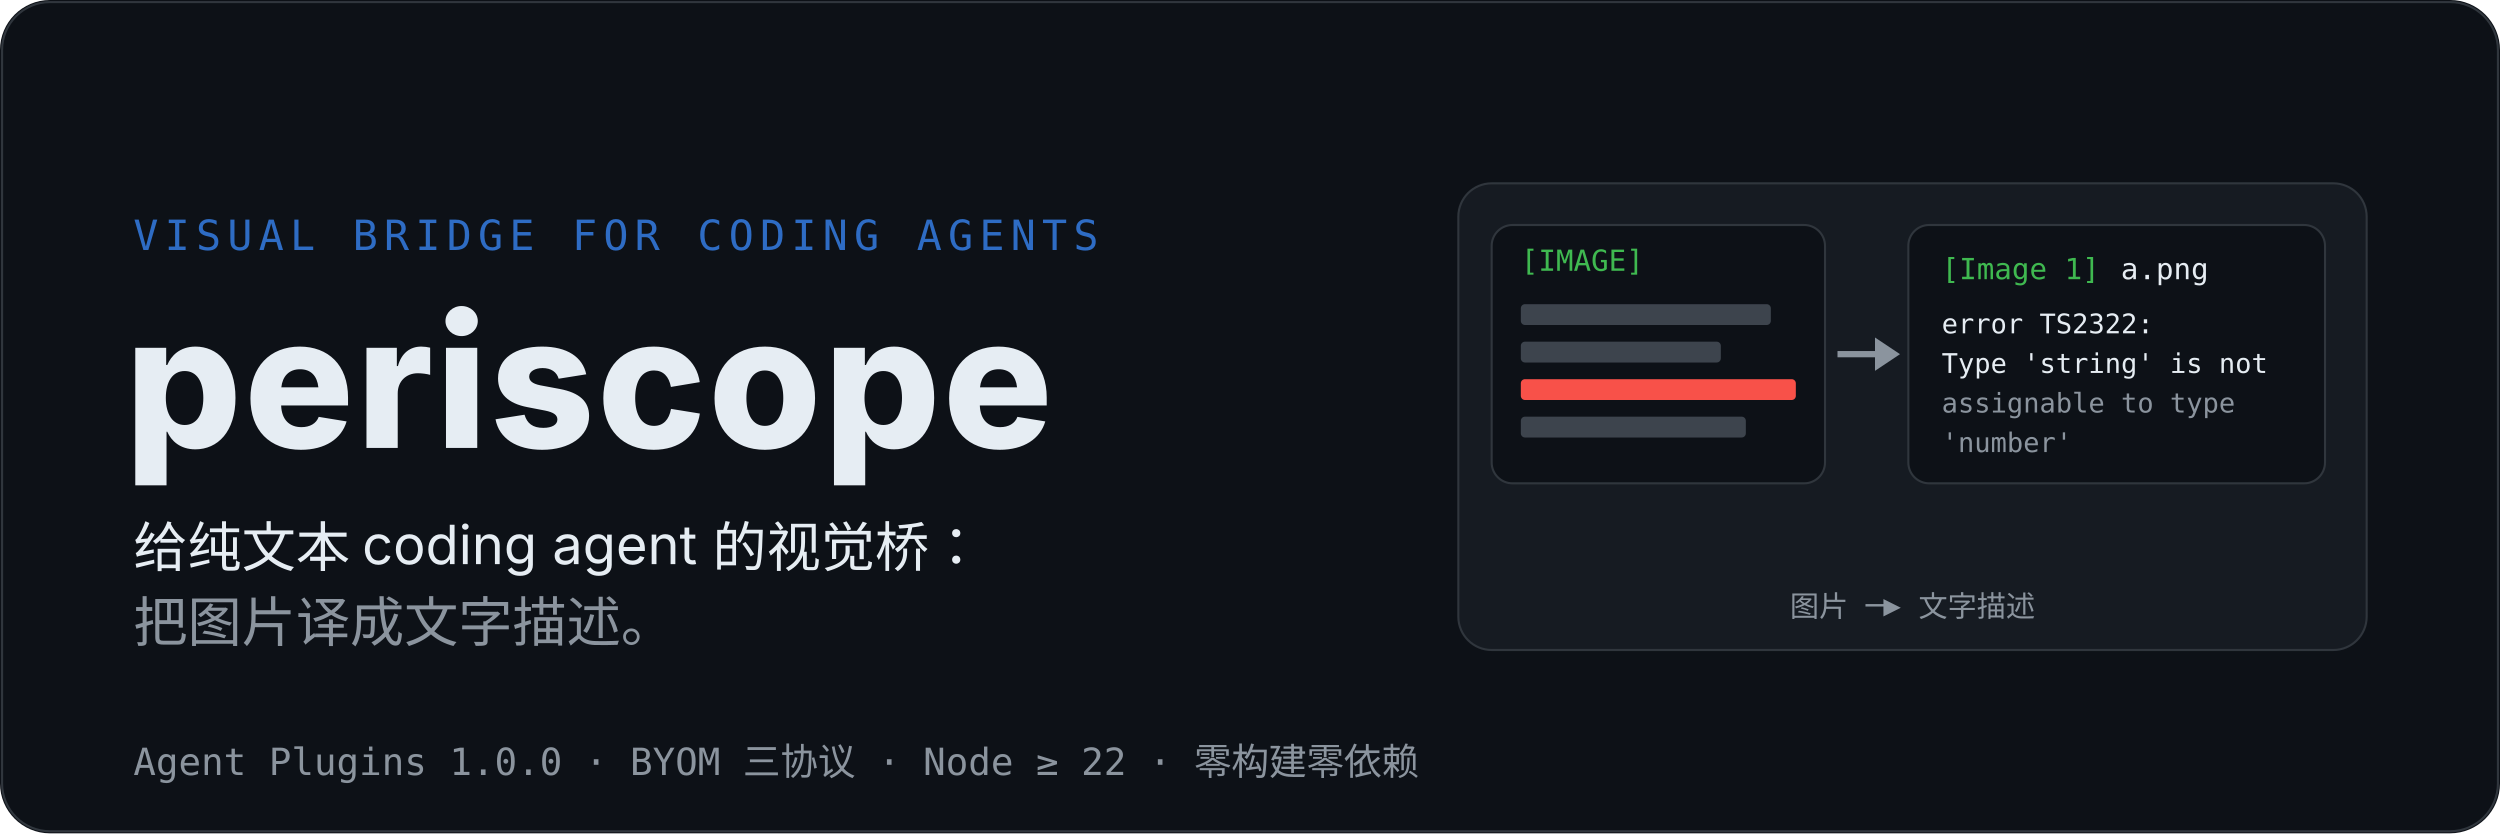
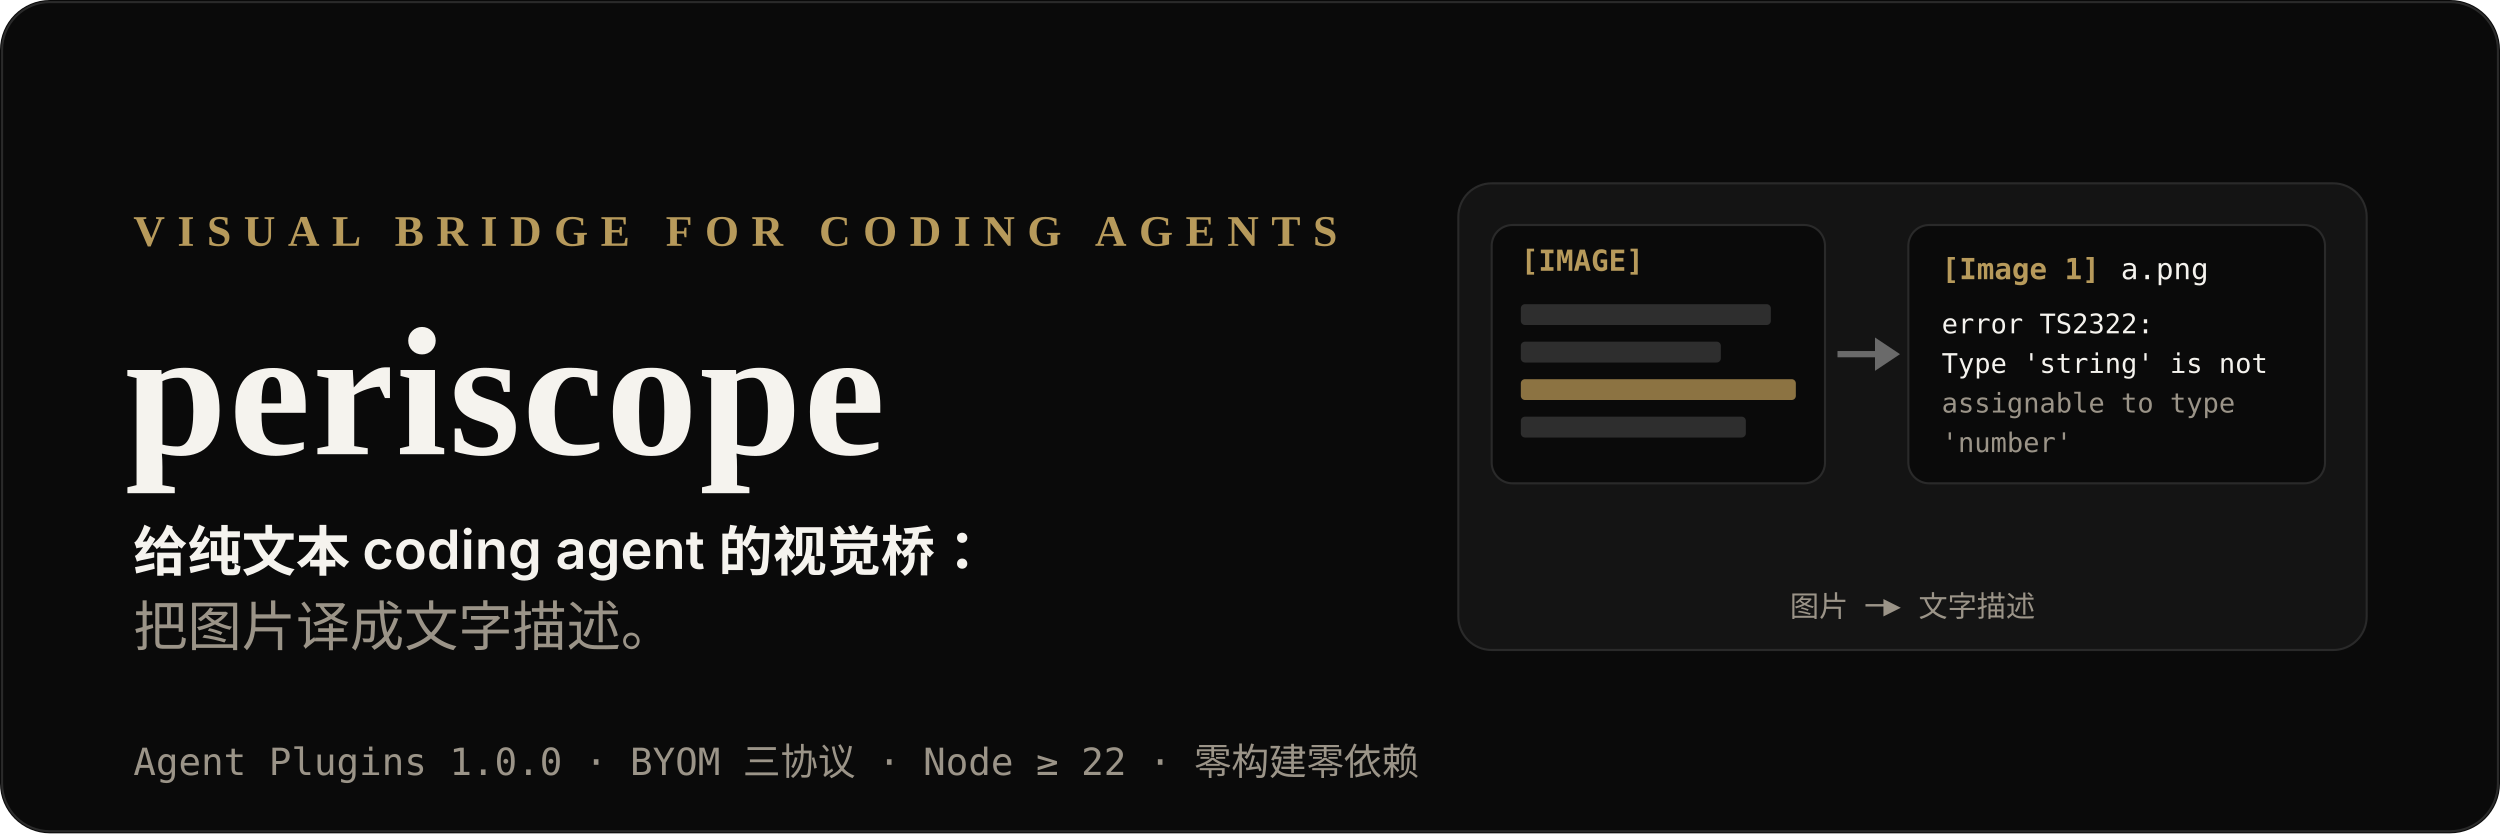
<svg xmlns="http://www.w3.org/2000/svg" width="1200" height="400" viewBox="0 0 1200 400" role="img" aria-labelledby="title desc">
-   <rect width="1200" height="400" rx="24" fill="#0d1117" />
-   <rect x="1" y="1" width="1198" height="398" rx="23" fill="none" stroke="#30363d" />
-   <text x="64" y="120" font-family="ui-monospace, SFMono-Regular, Menlo, monospace" font-size="20" letter-spacing="3" fill="#2e6cc4">VISUAL BRIDGE FOR CODING AGENTS</text>
-   <text x="60" y="215" font-family="-apple-system, BlinkMacSystemFont, Segoe UI, PingFang SC, sans-serif" font-size="88" font-weight="800" letter-spacing="1" fill="#e6edf3">periscope</text>
-   <text x="64" y="272" font-family="-apple-system, BlinkMacSystemFont, Segoe UI, PingFang SC, sans-serif" font-size="26" fill="#e6edf3">给纯文本 coding agent 的视觉桥：</text>
-   <text x="64" y="308" font-family="-apple-system, BlinkMacSystemFont, Segoe UI, PingFang SC, sans-serif" font-size="26" fill="#8b949e">把图片译成文字描述。</text>
-   <text x="64" y="372" font-family="ui-monospace, SFMono-Regular, Menlo, monospace" font-size="18" fill="#8b949e">Agent Plugins 1.0.0 · BYOM 三协议 · Node ≥ 22 · 零构建零依赖</text>
+   <rect width="1200" height="400" rx="24" fill="#0A0A0A" />
+   <rect x="1" y="1" width="1198" height="398" rx="23" fill="none" stroke="#2A2A2A" />
+   <text x="64" y="118" font-family="Georgia, 'Times New Roman', serif" font-size="21" font-weight="700" letter-spacing="6" fill="#B79A5B">VISUAL BRIDGE FOR CODING AGENTS</text>
+   <text x="60" y="218" font-family="Georgia, 'Times New Roman', serif" font-size="88" font-weight="700" letter-spacing="1" fill="#F5F3EE">periscope</text>
+   <text x="64" y="274" font-family="-apple-system, BlinkMacSystemFont, Segoe UI, PingFang SC, sans-serif" font-size="26" font-weight="600" fill="#F5F3EE">给纯文本 coding agent 的视觉桥：</text>
+   <text x="64" y="310" font-family="-apple-system, BlinkMacSystemFont, Segoe UI, PingFang SC, sans-serif" font-size="26" font-weight="400" fill="#9B9488">把图片译成文字描述。</text>
+   <text x="64" y="372" font-family="ui-monospace, SFMono-Regular, Menlo, monospace" font-size="18" font-weight="500" fill="#9B9488">Agent Plugins 1.0.0 · BYOM 三协议 · Node ≥ 22 · 零构建零依赖</text>
  <g>
-     <rect x="700" y="88" width="436" height="224" rx="16" fill="#161b22" stroke="#30363d" />
+     <rect x="700" y="88" width="436" height="224" rx="16" fill="#141414" stroke="#2A2A2A" />
    <g>
-       <rect x="716" y="108" width="160" height="124" rx="10" fill="#0d1117" stroke="#30363d" />
-       <text x="730" y="130" font-family="ui-monospace, SFMono-Regular, Menlo, monospace" font-size="14" fill="#3fb950">[IMAGE]</text>
-       <rect x="730" y="146" width="120" height="10" rx="2" fill="#3d444d" />
-       <rect x="730" y="164" width="96" height="10" rx="2" fill="#3d444d" />
-       <rect x="730" y="182" width="132" height="10" rx="2" fill="#f85149" />
-       <rect x="730" y="200" width="108" height="10" rx="2" fill="#3d444d" />
+       <rect x="716" y="108" width="160" height="124" rx="10" fill="#0A0A0A" stroke="#2A2A2A" />
+       <text x="730" y="130" font-family="ui-monospace, SFMono-Regular, Menlo, monospace" font-size="14" font-weight="700" fill="#B79A5B">[IMAGE]</text>
+       <rect x="730" y="146" width="120" height="10" rx="2" fill="#2E2E2E" />
+       <rect x="730" y="164" width="96" height="10" rx="2" fill="#2E2E2E" />
+       <rect x="730" y="182" width="132" height="10" rx="2" fill="#8C7342" />
+       <rect x="730" y="200" width="108" height="10" rx="2" fill="#2E2E2E" />
    </g>
    <g>
-       <path d="M 882 170 L 908 170" stroke="#8b949e" stroke-width="3" fill="none" />
-       <path d="M 900 162 L 912 170 L 900 178" fill="#8b949e" />
+       <path d="M 882 170 L 908 170" stroke="#6A6A6A" stroke-width="3" fill="none" />
+       <path d="M 900 162 L 912 170 L 900 178" fill="#6A6A6A" />
    </g>
    <g>
-       <rect x="916" y="108" width="200" height="124" rx="10" fill="#0d1117" stroke="#30363d" />
-       <text x="932" y="134" font-family="ui-monospace, SFMono-Regular, Menlo, monospace" font-size="14" fill="#3fb950">[Image 1]</text>
-       <text x="1018" y="134" font-family="ui-monospace, SFMono-Regular, Menlo, monospace" font-size="14" fill="#e6edf3">a.png</text>
-       <text x="932" y="160" font-family="ui-monospace, SFMono-Regular, Menlo, monospace" font-size="13" fill="#e6edf3">error TS2322:</text>
-       <text x="932" y="179" font-family="ui-monospace, SFMono-Regular, Menlo, monospace" font-size="13" fill="#e6edf3">Type 'string' is not</text>
-       <text x="932" y="198" font-family="ui-monospace, SFMono-Regular, Menlo, monospace" font-size="13" fill="#8b949e">assignable to type</text>
-       <text x="932" y="217" font-family="ui-monospace, SFMono-Regular, Menlo, monospace" font-size="13" fill="#8b949e">'number'</text>
+       <rect x="916" y="108" width="200" height="124" rx="10" fill="#0A0A0A" stroke="#2A2A2A" />
+       <text x="932" y="134" font-family="ui-monospace, SFMono-Regular, Menlo, monospace" font-size="14" font-weight="700" fill="#B79A5B">[Image 1]</text>
+       <text x="1018" y="134" font-family="ui-monospace, SFMono-Regular, Menlo, monospace" font-size="14" fill="#F5F3EE">a.png</text>
+       <text x="932" y="160" font-family="ui-monospace, SFMono-Regular, Menlo, monospace" font-size="13" fill="#F5F3EE">error TS2322:</text>
+       <text x="932" y="179" font-family="ui-monospace, SFMono-Regular, Menlo, monospace" font-size="13" fill="#F5F3EE">Type 'string' is not</text>
+       <text x="932" y="198" font-family="ui-monospace, SFMono-Regular, Menlo, monospace" font-size="13" fill="#9B9488">assignable to type</text>
+       <text x="932" y="217" font-family="ui-monospace, SFMono-Regular, Menlo, monospace" font-size="13" fill="#9B9488">'number'</text>
    </g>
-     <text x="918" y="296" font-family="ui-monospace, SFMono-Regular, Menlo, monospace" font-size="14" fill="#8b949e" text-anchor="middle">图片 ─▶ 文字描述</text>
+     <text x="918" y="296" font-family="ui-monospace, SFMono-Regular, Menlo, monospace" font-size="14" fill="#9B9488" text-anchor="middle">图片 ─▶ 文字描述</text>
  </g>
</svg>
